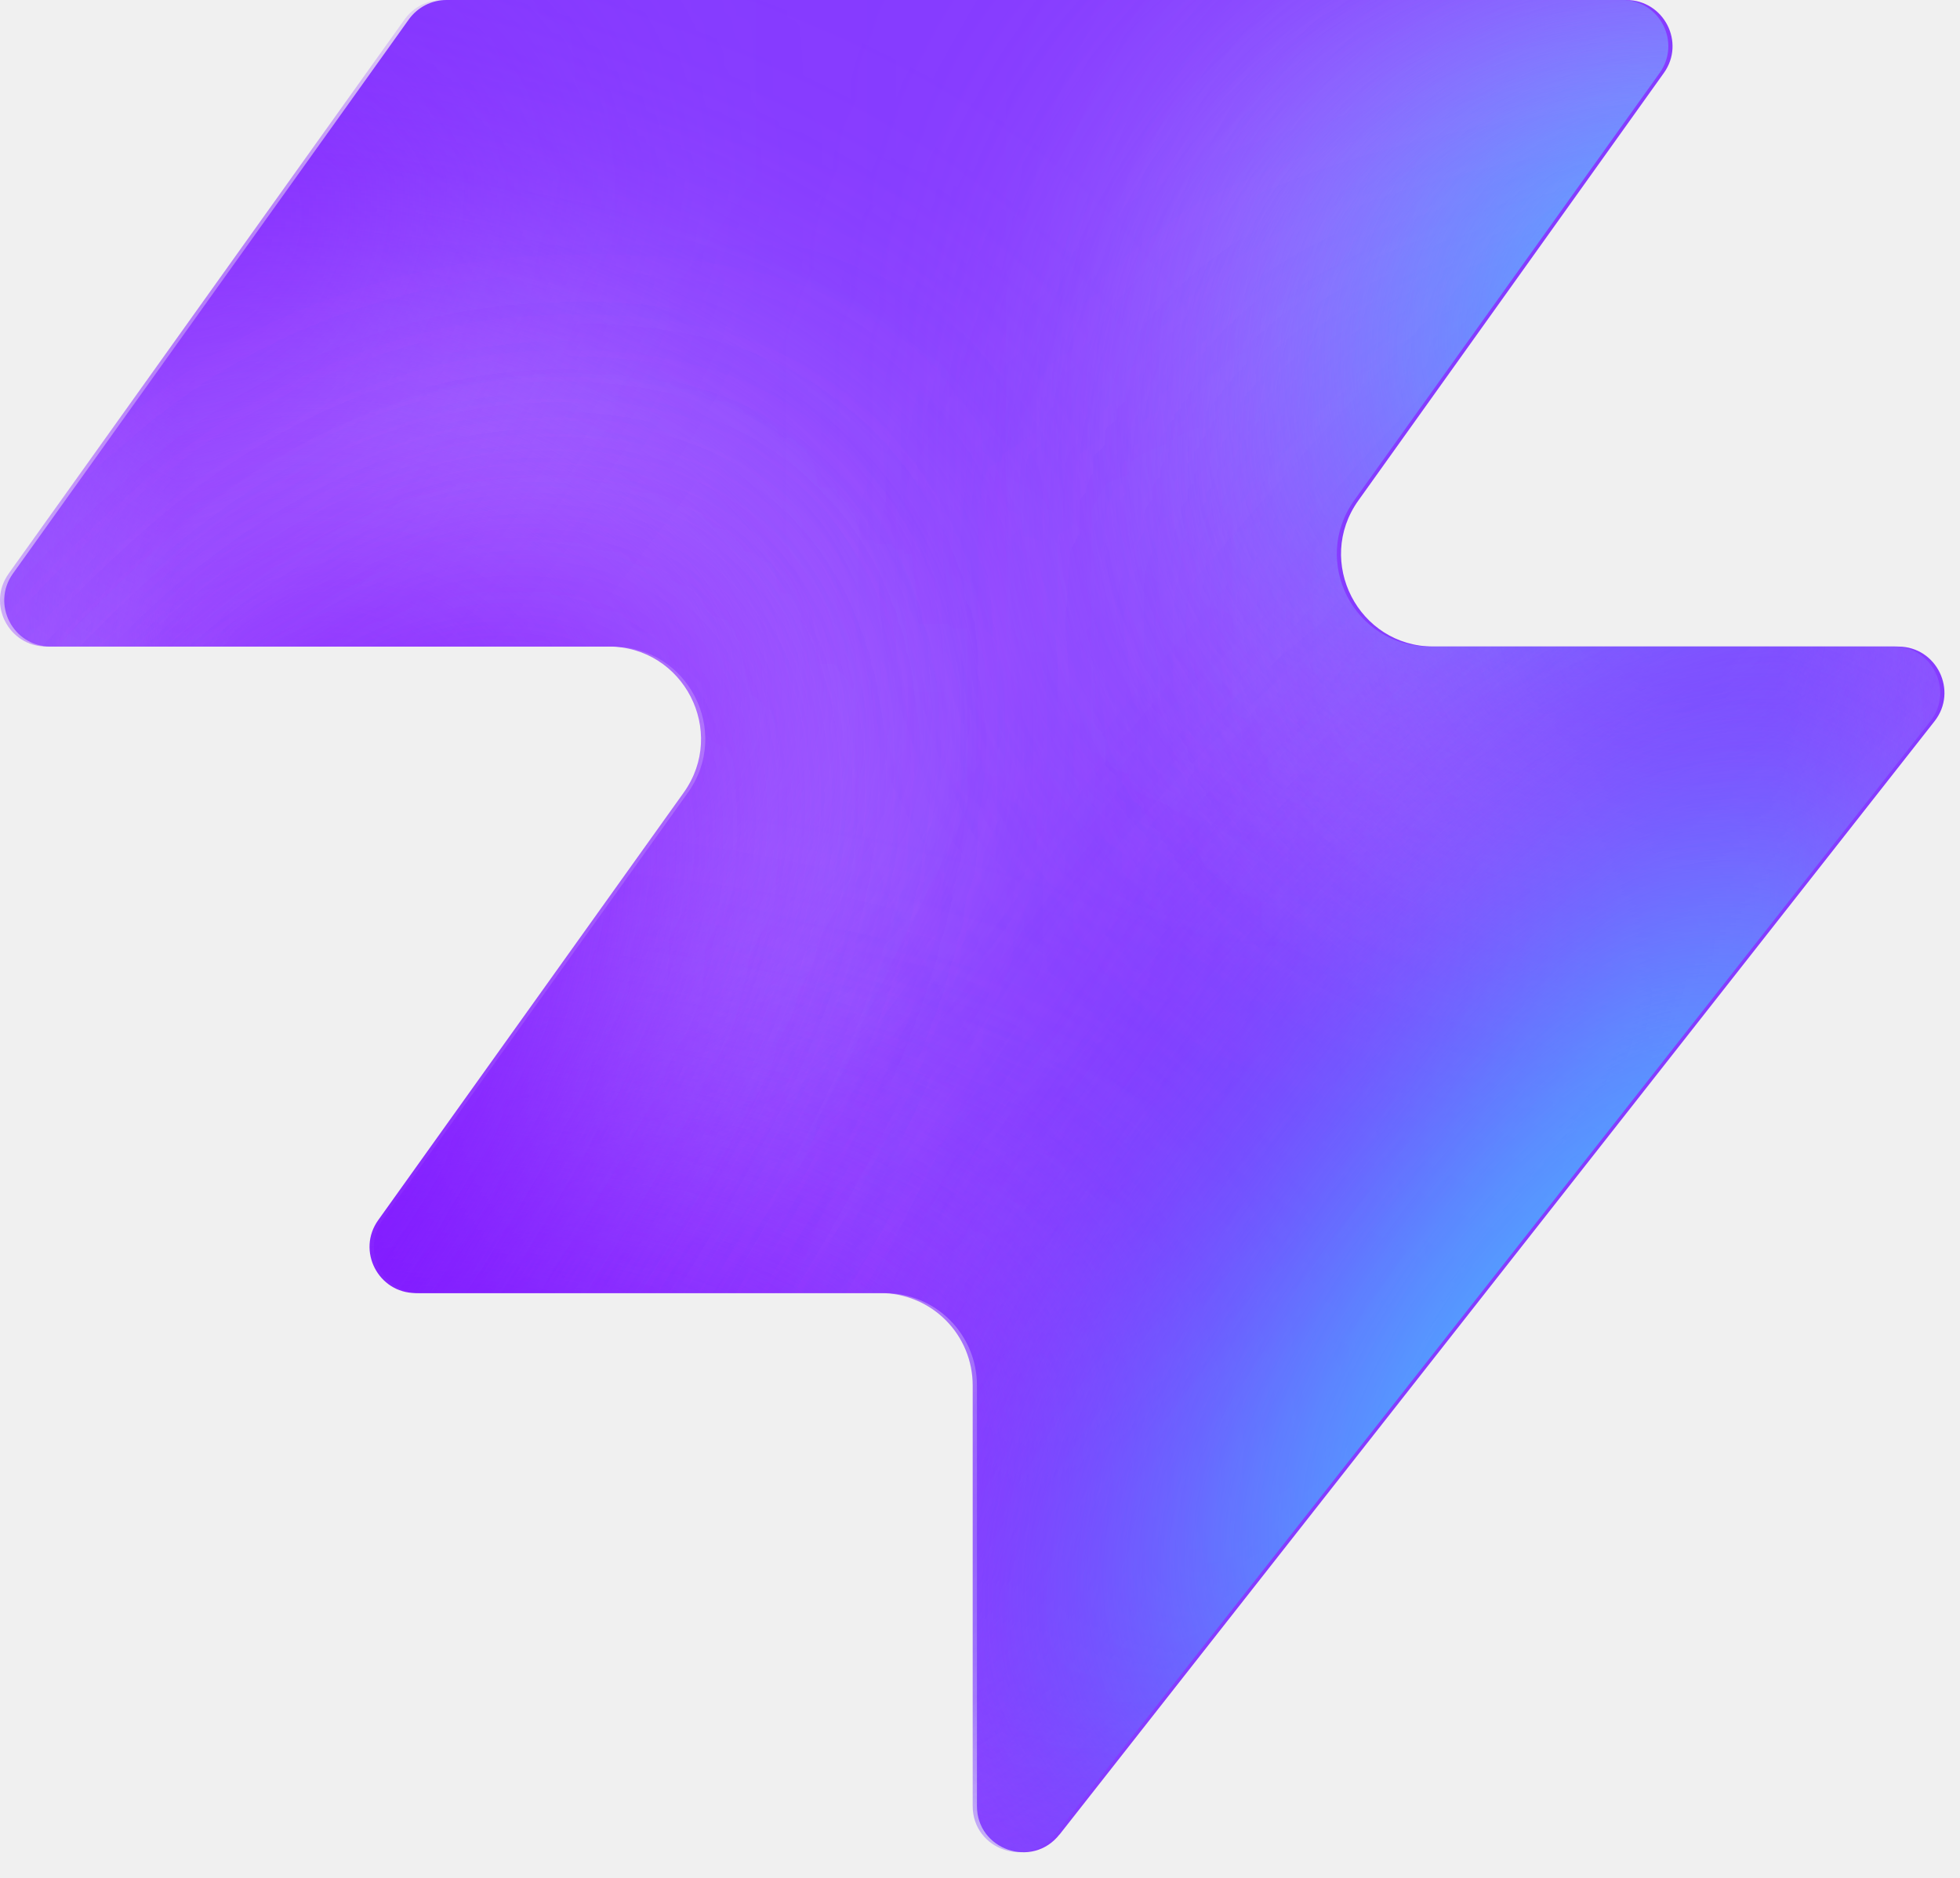
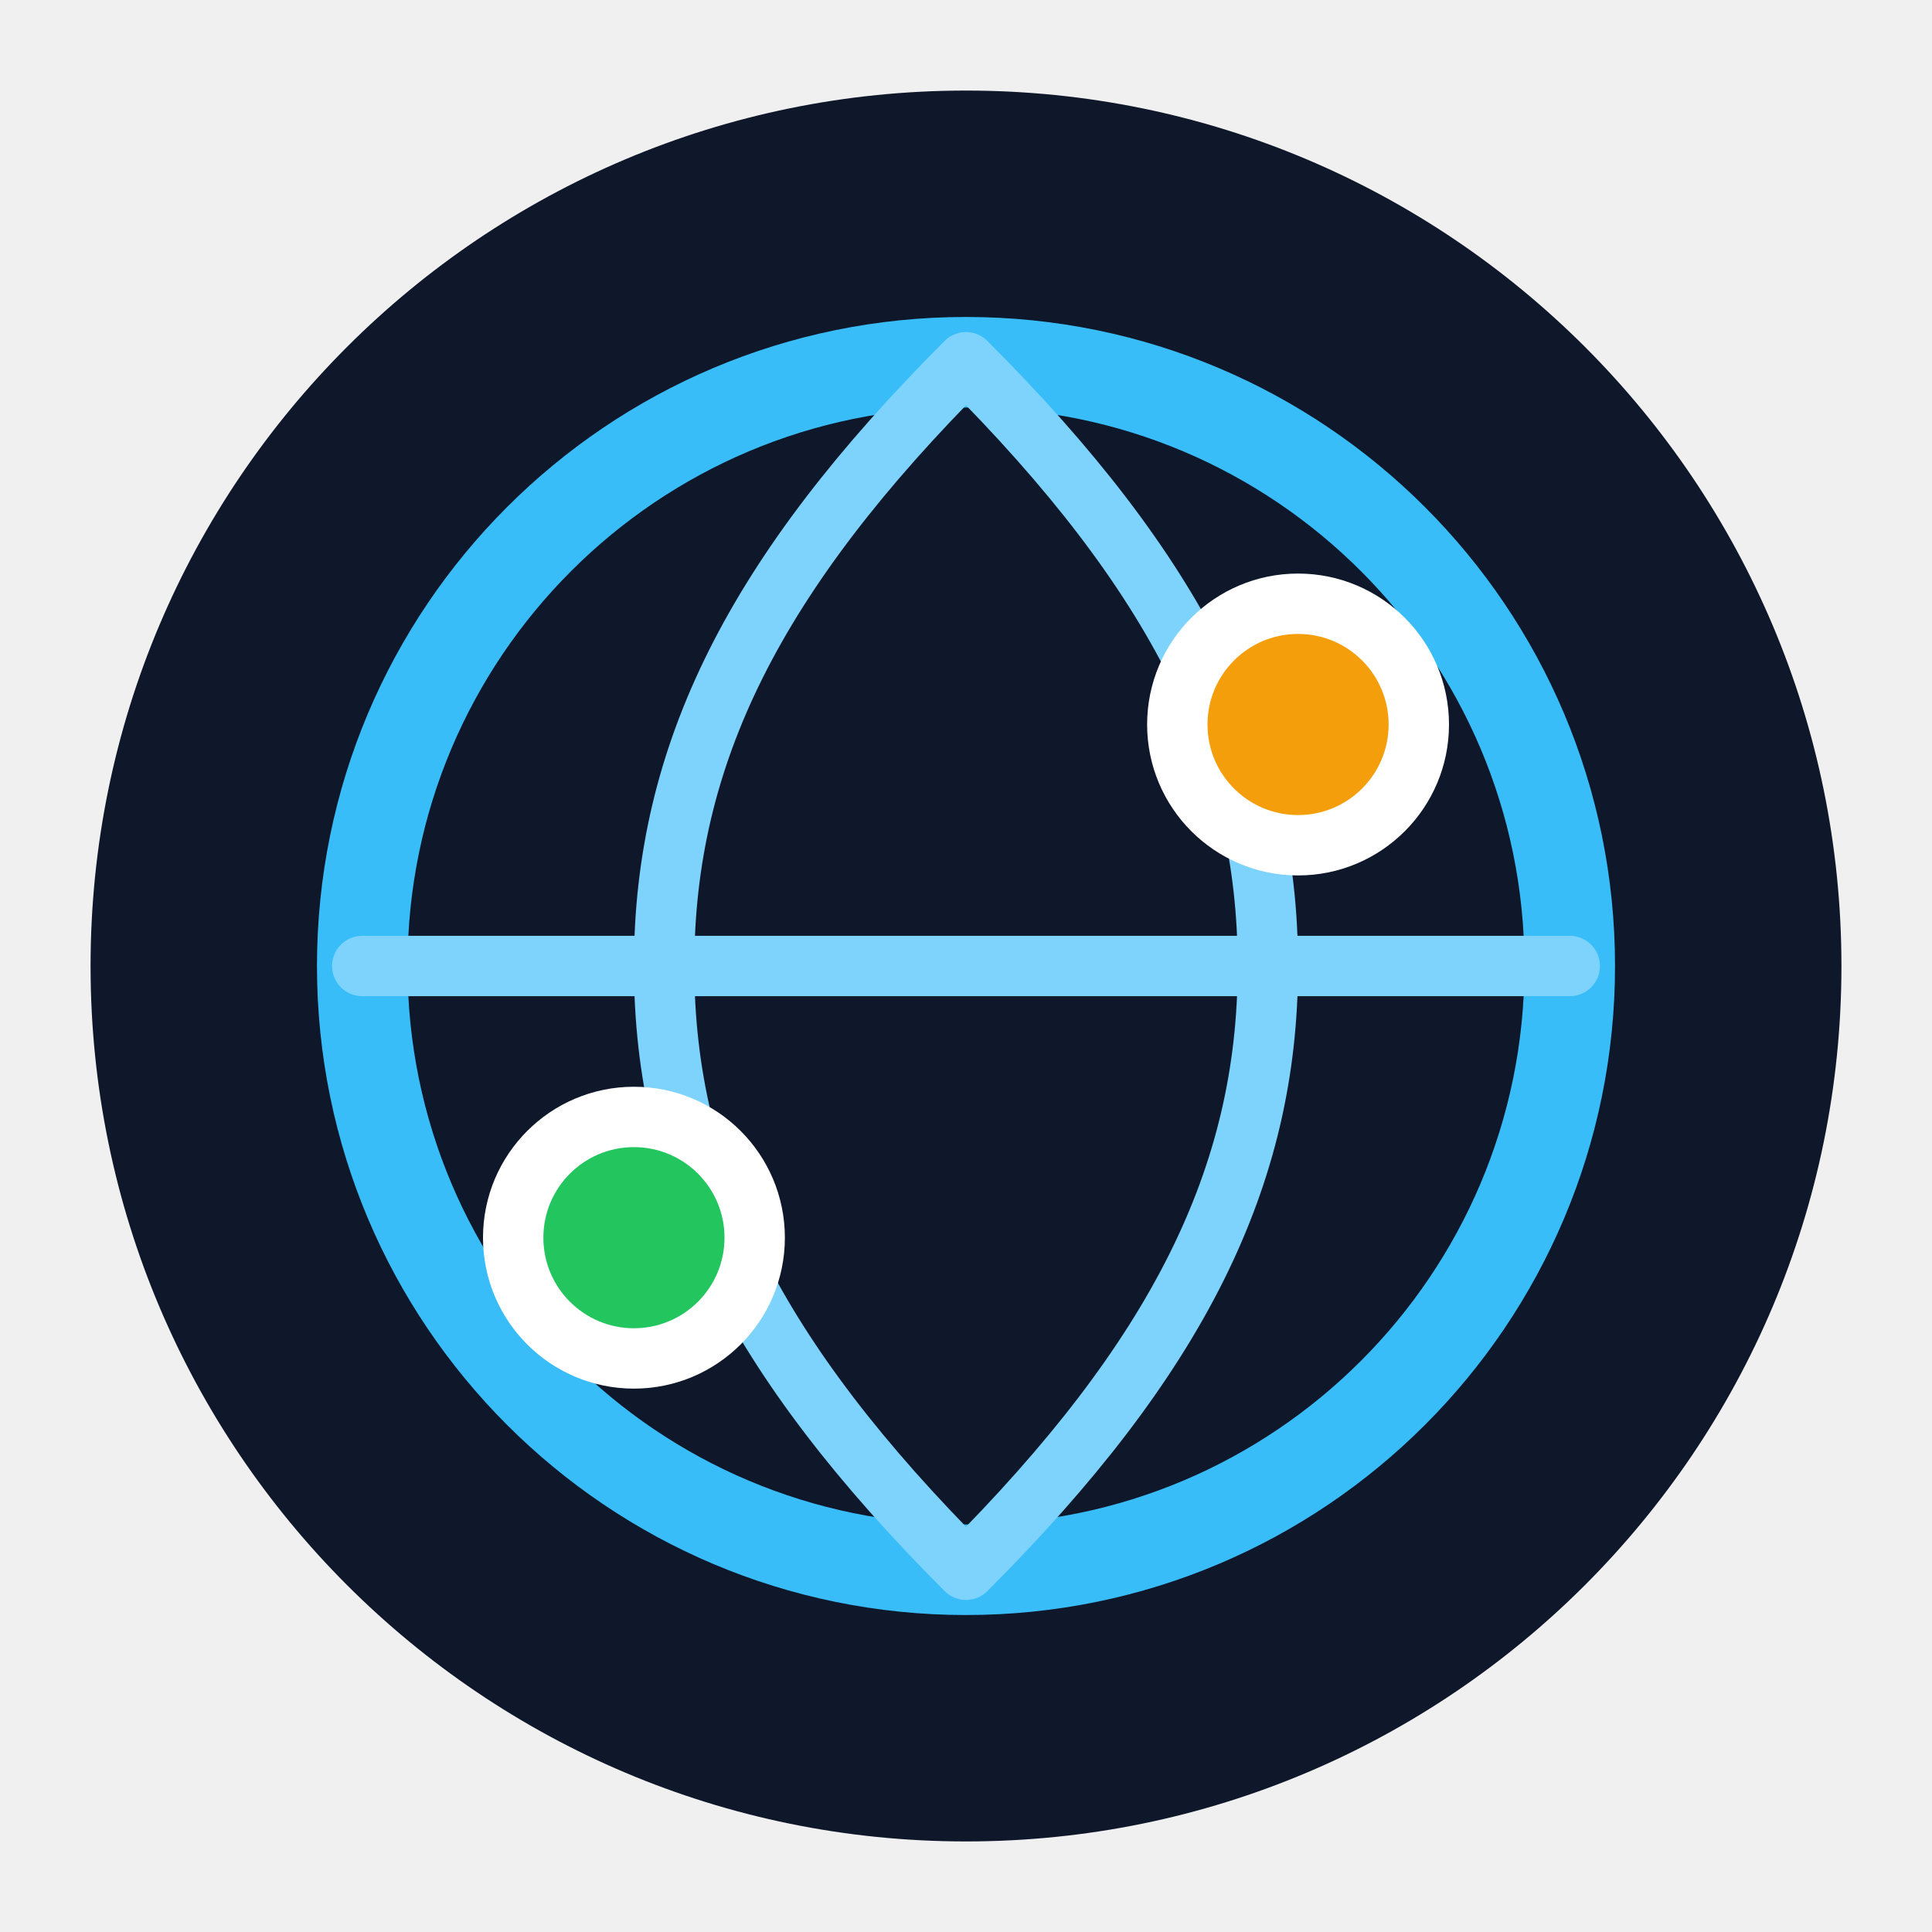
- <svg xmlns="http://www.w3.org/2000/svg" width="48" height="46" fill="none" viewBox="0 0 48 46">
-   <path fill="#863bff" d="M25.946 44.938c-.664.845-2.021.375-2.021-.698V33.937a2.26 2.26 0 0 0-2.262-2.262H10.287c-.92 0-1.456-1.04-.92-1.788l7.48-10.471c1.07-1.497 0-3.578-1.842-3.578H1.237c-.92 0-1.456-1.04-.92-1.788L10.013.474c.214-.297.556-.474.92-.474h28.894c.92 0 1.456 1.04.92 1.788l-7.48 10.471c-1.07 1.498 0 3.579 1.842 3.579h11.377c.943 0 1.473 1.088.89 1.83L25.947 44.94z" style="fill:#863bff;fill:color(display-p3 .525 .23 1);fill-opacity:1" />
-   <mask id="a" width="48" height="46" x="0" y="0" maskUnits="userSpaceOnUse" style="mask-type:alpha">
-     <path fill="#000" d="M25.842 44.938c-.664.844-2.021.375-2.021-.698V33.937a2.26 2.26 0 0 0-2.262-2.262H10.183c-.92 0-1.456-1.04-.92-1.788l7.48-10.471c1.07-1.498 0-3.579-1.842-3.579H1.133c-.92 0-1.456-1.04-.92-1.787L9.91.473c.214-.297.556-.474.92-.474h28.894c.92 0 1.456 1.04.92 1.788l-7.48 10.471c-1.07 1.498 0 3.578 1.842 3.578h11.377c.943 0 1.473 1.088.89 1.832L25.843 44.94z" style="fill:#000;fill-opacity:1" />
-   </mask>
-   <g mask="url(#a)">
-     <g filter="url(#b)">
-       <ellipse cx="5.508" cy="14.704" fill="#ede6ff" rx="5.508" ry="14.704" style="fill:#ede6ff;fill:color(display-p3 .927 .903 1);fill-opacity:1" transform="matrix(.00324 1 1 -.00324 -4.47 31.516)" />
-     </g>
-     <g filter="url(#c)">
-       <ellipse cx="10.399" cy="29.851" fill="#ede6ff" rx="10.399" ry="29.851" style="fill:#ede6ff;fill:color(display-p3 .927 .903 1);fill-opacity:1" transform="matrix(.00324 1 1 -.00324 -39.328 7.883)" />
-     </g>
-     <g filter="url(#d)">
-       <ellipse cx="5.508" cy="30.487" fill="#7e14ff" rx="5.508" ry="30.487" style="fill:#7e14ff;fill:color(display-p3 .492 .077 1);fill-opacity:1" transform="rotate(89.814 -25.913 -14.639)scale(1 -1)" />
-     </g>
-     <g filter="url(#e)">
-       <ellipse cx="5.508" cy="30.599" fill="#7e14ff" rx="5.508" ry="30.599" style="fill:#7e14ff;fill:color(display-p3 .492 .077 1);fill-opacity:1" transform="rotate(89.814 -32.644 -3.334)scale(1 -1)" />
-     </g>
-     <g filter="url(#f)">
-       <ellipse cx="5.508" cy="30.599" fill="#7e14ff" rx="5.508" ry="30.599" style="fill:#7e14ff;fill:color(display-p3 .492 .077 1);fill-opacity:1" transform="matrix(.00324 1 1 -.00324 -34.34 30.47)" />
-     </g>
-     <g filter="url(#g)">
-       <ellipse cx="14.072" cy="22.078" fill="#ede6ff" rx="14.072" ry="22.078" style="fill:#ede6ff;fill:color(display-p3 .927 .903 1);fill-opacity:1" transform="rotate(93.35 24.506 48.493)scale(-1 1)" />
-     </g>
-     <g filter="url(#h)">
-       <ellipse cx="3.47" cy="21.501" fill="#7e14ff" rx="3.47" ry="21.501" style="fill:#7e14ff;fill:color(display-p3 .492 .077 1);fill-opacity:1" transform="rotate(89.009 28.708 47.59)scale(-1 1)" />
-     </g>
-     <g filter="url(#i)">
-       <ellipse cx="3.47" cy="21.501" fill="#7e14ff" rx="3.47" ry="21.501" style="fill:#7e14ff;fill:color(display-p3 .492 .077 1);fill-opacity:1" transform="rotate(89.009 28.708 47.59)scale(-1 1)" />
-     </g>
-     <g filter="url(#j)">
-       <ellipse cx=".387" cy="8.972" fill="#7e14ff" rx="4.407" ry="29.108" style="fill:#7e14ff;fill:color(display-p3 .492 .077 1);fill-opacity:1" transform="rotate(39.51 .387 8.972)" />
-     </g>
-     <g filter="url(#k)">
-       <ellipse cx="47.523" cy="-6.092" fill="#7e14ff" rx="4.407" ry="29.108" style="fill:#7e14ff;fill:color(display-p3 .492 .077 1);fill-opacity:1" transform="rotate(37.892 47.523 -6.092)" />
-     </g>
-     <g filter="url(#l)">
-       <ellipse cx="41.412" cy="6.333" fill="#47bfff" rx="5.971" ry="9.665" style="fill:#47bfff;fill:color(display-p3 .28 .748 1);fill-opacity:1" transform="rotate(37.892 41.412 6.333)" />
-     </g>
-     <g filter="url(#m)">
-       <ellipse cx="-1.879" cy="38.332" fill="#7e14ff" rx="4.407" ry="29.108" style="fill:#7e14ff;fill:color(display-p3 .492 .077 1);fill-opacity:1" transform="rotate(37.892 -1.88 38.332)" />
-     </g>
-     <g filter="url(#n)">
-       <ellipse cx="-1.879" cy="38.332" fill="#7e14ff" rx="4.407" ry="29.108" style="fill:#7e14ff;fill:color(display-p3 .492 .077 1);fill-opacity:1" transform="rotate(37.892 -1.88 38.332)" />
-     </g>
-     <g filter="url(#o)">
-       <ellipse cx="35.651" cy="29.907" fill="#7e14ff" rx="4.407" ry="29.108" style="fill:#7e14ff;fill:color(display-p3 .492 .077 1);fill-opacity:1" transform="rotate(37.892 35.651 29.907)" />
-     </g>
-     <g filter="url(#p)">
-       <ellipse cx="38.418" cy="32.4" fill="#47bfff" rx="5.971" ry="15.297" style="fill:#47bfff;fill:color(display-p3 .28 .748 1);fill-opacity:1" transform="rotate(37.892 38.418 32.4)" />
-     </g>
-   </g>
-   <defs>
-     <filter id="b" width="60.045" height="41.654" x="-19.77" y="16.149" color-interpolation-filters="sRGB" filterUnits="userSpaceOnUse">
-       <feFlood flood-opacity="0" result="BackgroundImageFix" />
-       <feBlend in="SourceGraphic" in2="BackgroundImageFix" result="shape" />
-       <feGaussianBlur result="effect1_foregroundBlur_2002_17158" stdDeviation="7.659" />
-     </filter>
-     <filter id="c" width="90.34" height="51.437" x="-54.613" y="-7.533" color-interpolation-filters="sRGB" filterUnits="userSpaceOnUse">
-       <feFlood flood-opacity="0" result="BackgroundImageFix" />
-       <feBlend in="SourceGraphic" in2="BackgroundImageFix" result="shape" />
-       <feGaussianBlur result="effect1_foregroundBlur_2002_17158" stdDeviation="7.659" />
-     </filter>
-     <filter id="d" width="79.355" height="29.4" x="-49.64" y="2.03" color-interpolation-filters="sRGB" filterUnits="userSpaceOnUse">
-       <feFlood flood-opacity="0" result="BackgroundImageFix" />
-       <feBlend in="SourceGraphic" in2="BackgroundImageFix" result="shape" />
-       <feGaussianBlur result="effect1_foregroundBlur_2002_17158" stdDeviation="4.596" />
-     </filter>
-     <filter id="e" width="79.579" height="29.4" x="-45.045" y="20.029" color-interpolation-filters="sRGB" filterUnits="userSpaceOnUse">
-       <feFlood flood-opacity="0" result="BackgroundImageFix" />
-       <feBlend in="SourceGraphic" in2="BackgroundImageFix" result="shape" />
-       <feGaussianBlur result="effect1_foregroundBlur_2002_17158" stdDeviation="4.596" />
-     </filter>
-     <filter id="f" width="79.579" height="29.4" x="-43.513" y="21.178" color-interpolation-filters="sRGB" filterUnits="userSpaceOnUse">
-       <feFlood flood-opacity="0" result="BackgroundImageFix" />
-       <feBlend in="SourceGraphic" in2="BackgroundImageFix" result="shape" />
-       <feGaussianBlur result="effect1_foregroundBlur_2002_17158" stdDeviation="4.596" />
-     </filter>
-     <filter id="g" width="74.749" height="58.852" x="15.756" y="-17.901" color-interpolation-filters="sRGB" filterUnits="userSpaceOnUse">
-       <feFlood flood-opacity="0" result="BackgroundImageFix" />
-       <feBlend in="SourceGraphic" in2="BackgroundImageFix" result="shape" />
-       <feGaussianBlur result="effect1_foregroundBlur_2002_17158" stdDeviation="7.659" />
-     </filter>
-     <filter id="h" width="61.377" height="25.362" x="23.548" y="2.284" color-interpolation-filters="sRGB" filterUnits="userSpaceOnUse">
-       <feFlood flood-opacity="0" result="BackgroundImageFix" />
-       <feBlend in="SourceGraphic" in2="BackgroundImageFix" result="shape" />
-       <feGaussianBlur result="effect1_foregroundBlur_2002_17158" stdDeviation="4.596" />
-     </filter>
-     <filter id="i" width="61.377" height="25.362" x="23.548" y="2.284" color-interpolation-filters="sRGB" filterUnits="userSpaceOnUse">
-       <feFlood flood-opacity="0" result="BackgroundImageFix" />
-       <feBlend in="SourceGraphic" in2="BackgroundImageFix" result="shape" />
-       <feGaussianBlur result="effect1_foregroundBlur_2002_17158" stdDeviation="4.596" />
-     </filter>
-     <filter id="j" width="56.045" height="63.649" x="-27.636" y="-22.853" color-interpolation-filters="sRGB" filterUnits="userSpaceOnUse">
-       <feFlood flood-opacity="0" result="BackgroundImageFix" />
-       <feBlend in="SourceGraphic" in2="BackgroundImageFix" result="shape" />
-       <feGaussianBlur result="effect1_foregroundBlur_2002_17158" stdDeviation="4.596" />
-     </filter>
-     <filter id="k" width="54.814" height="64.646" x="20.116" y="-38.415" color-interpolation-filters="sRGB" filterUnits="userSpaceOnUse">
-       <feFlood flood-opacity="0" result="BackgroundImageFix" />
-       <feBlend in="SourceGraphic" in2="BackgroundImageFix" result="shape" />
-       <feGaussianBlur result="effect1_foregroundBlur_2002_17158" stdDeviation="4.596" />
-     </filter>
-     <filter id="l" width="33.541" height="35.313" x="24.641" y="-11.323" color-interpolation-filters="sRGB" filterUnits="userSpaceOnUse">
-       <feFlood flood-opacity="0" result="BackgroundImageFix" />
-       <feBlend in="SourceGraphic" in2="BackgroundImageFix" result="shape" />
-       <feGaussianBlur result="effect1_foregroundBlur_2002_17158" stdDeviation="4.596" />
-     </filter>
-     <filter id="m" width="54.814" height="64.646" x="-29.286" y="6.009" color-interpolation-filters="sRGB" filterUnits="userSpaceOnUse">
-       <feFlood flood-opacity="0" result="BackgroundImageFix" />
-       <feBlend in="SourceGraphic" in2="BackgroundImageFix" result="shape" />
-       <feGaussianBlur result="effect1_foregroundBlur_2002_17158" stdDeviation="4.596" />
-     </filter>
-     <filter id="n" width="54.814" height="64.646" x="-29.286" y="6.009" color-interpolation-filters="sRGB" filterUnits="userSpaceOnUse">
-       <feFlood flood-opacity="0" result="BackgroundImageFix" />
-       <feBlend in="SourceGraphic" in2="BackgroundImageFix" result="shape" />
-       <feGaussianBlur result="effect1_foregroundBlur_2002_17158" stdDeviation="4.596" />
-     </filter>
-     <filter id="o" width="54.814" height="64.646" x="8.244" y="-2.416" color-interpolation-filters="sRGB" filterUnits="userSpaceOnUse">
-       <feFlood flood-opacity="0" result="BackgroundImageFix" />
-       <feBlend in="SourceGraphic" in2="BackgroundImageFix" result="shape" />
-       <feGaussianBlur result="effect1_foregroundBlur_2002_17158" stdDeviation="4.596" />
-     </filter>
-     <filter id="p" width="39.409" height="43.623" x="18.713" y="10.588" color-interpolation-filters="sRGB" filterUnits="userSpaceOnUse">
-       <feFlood flood-opacity="0" result="BackgroundImageFix" />
-       <feBlend in="SourceGraphic" in2="BackgroundImageFix" result="shape" />
-       <feGaussianBlur result="effect1_foregroundBlur_2002_17158" stdDeviation="4.596" />
-     </filter>
-   </defs>
+ <svg xmlns="http://www.w3.org/2000/svg" viewBox="0 0 64 64" role="img" aria-labelledby="title">
+   <circle cx="32" cy="32" r="29" fill="#0f172a" />
+   <circle cx="32" cy="32" r="20" fill="none" stroke="#38bdf8" stroke-width="3" />
+   <path d="M12 32h40M32 12c7 7 10 13 10 20S39 45 32 52M32 12c-7 7-10 13-10 20s3 13 10 20" fill="none" stroke="#7dd3fc" stroke-width="2" stroke-linecap="round" />
+   <circle cx="43" cy="24" r="4" fill="#f59e0b" stroke="#fff" stroke-width="2" />
+   <circle cx="21" cy="41" r="4" fill="#22c55e" stroke="#fff" stroke-width="2" />
</svg>
